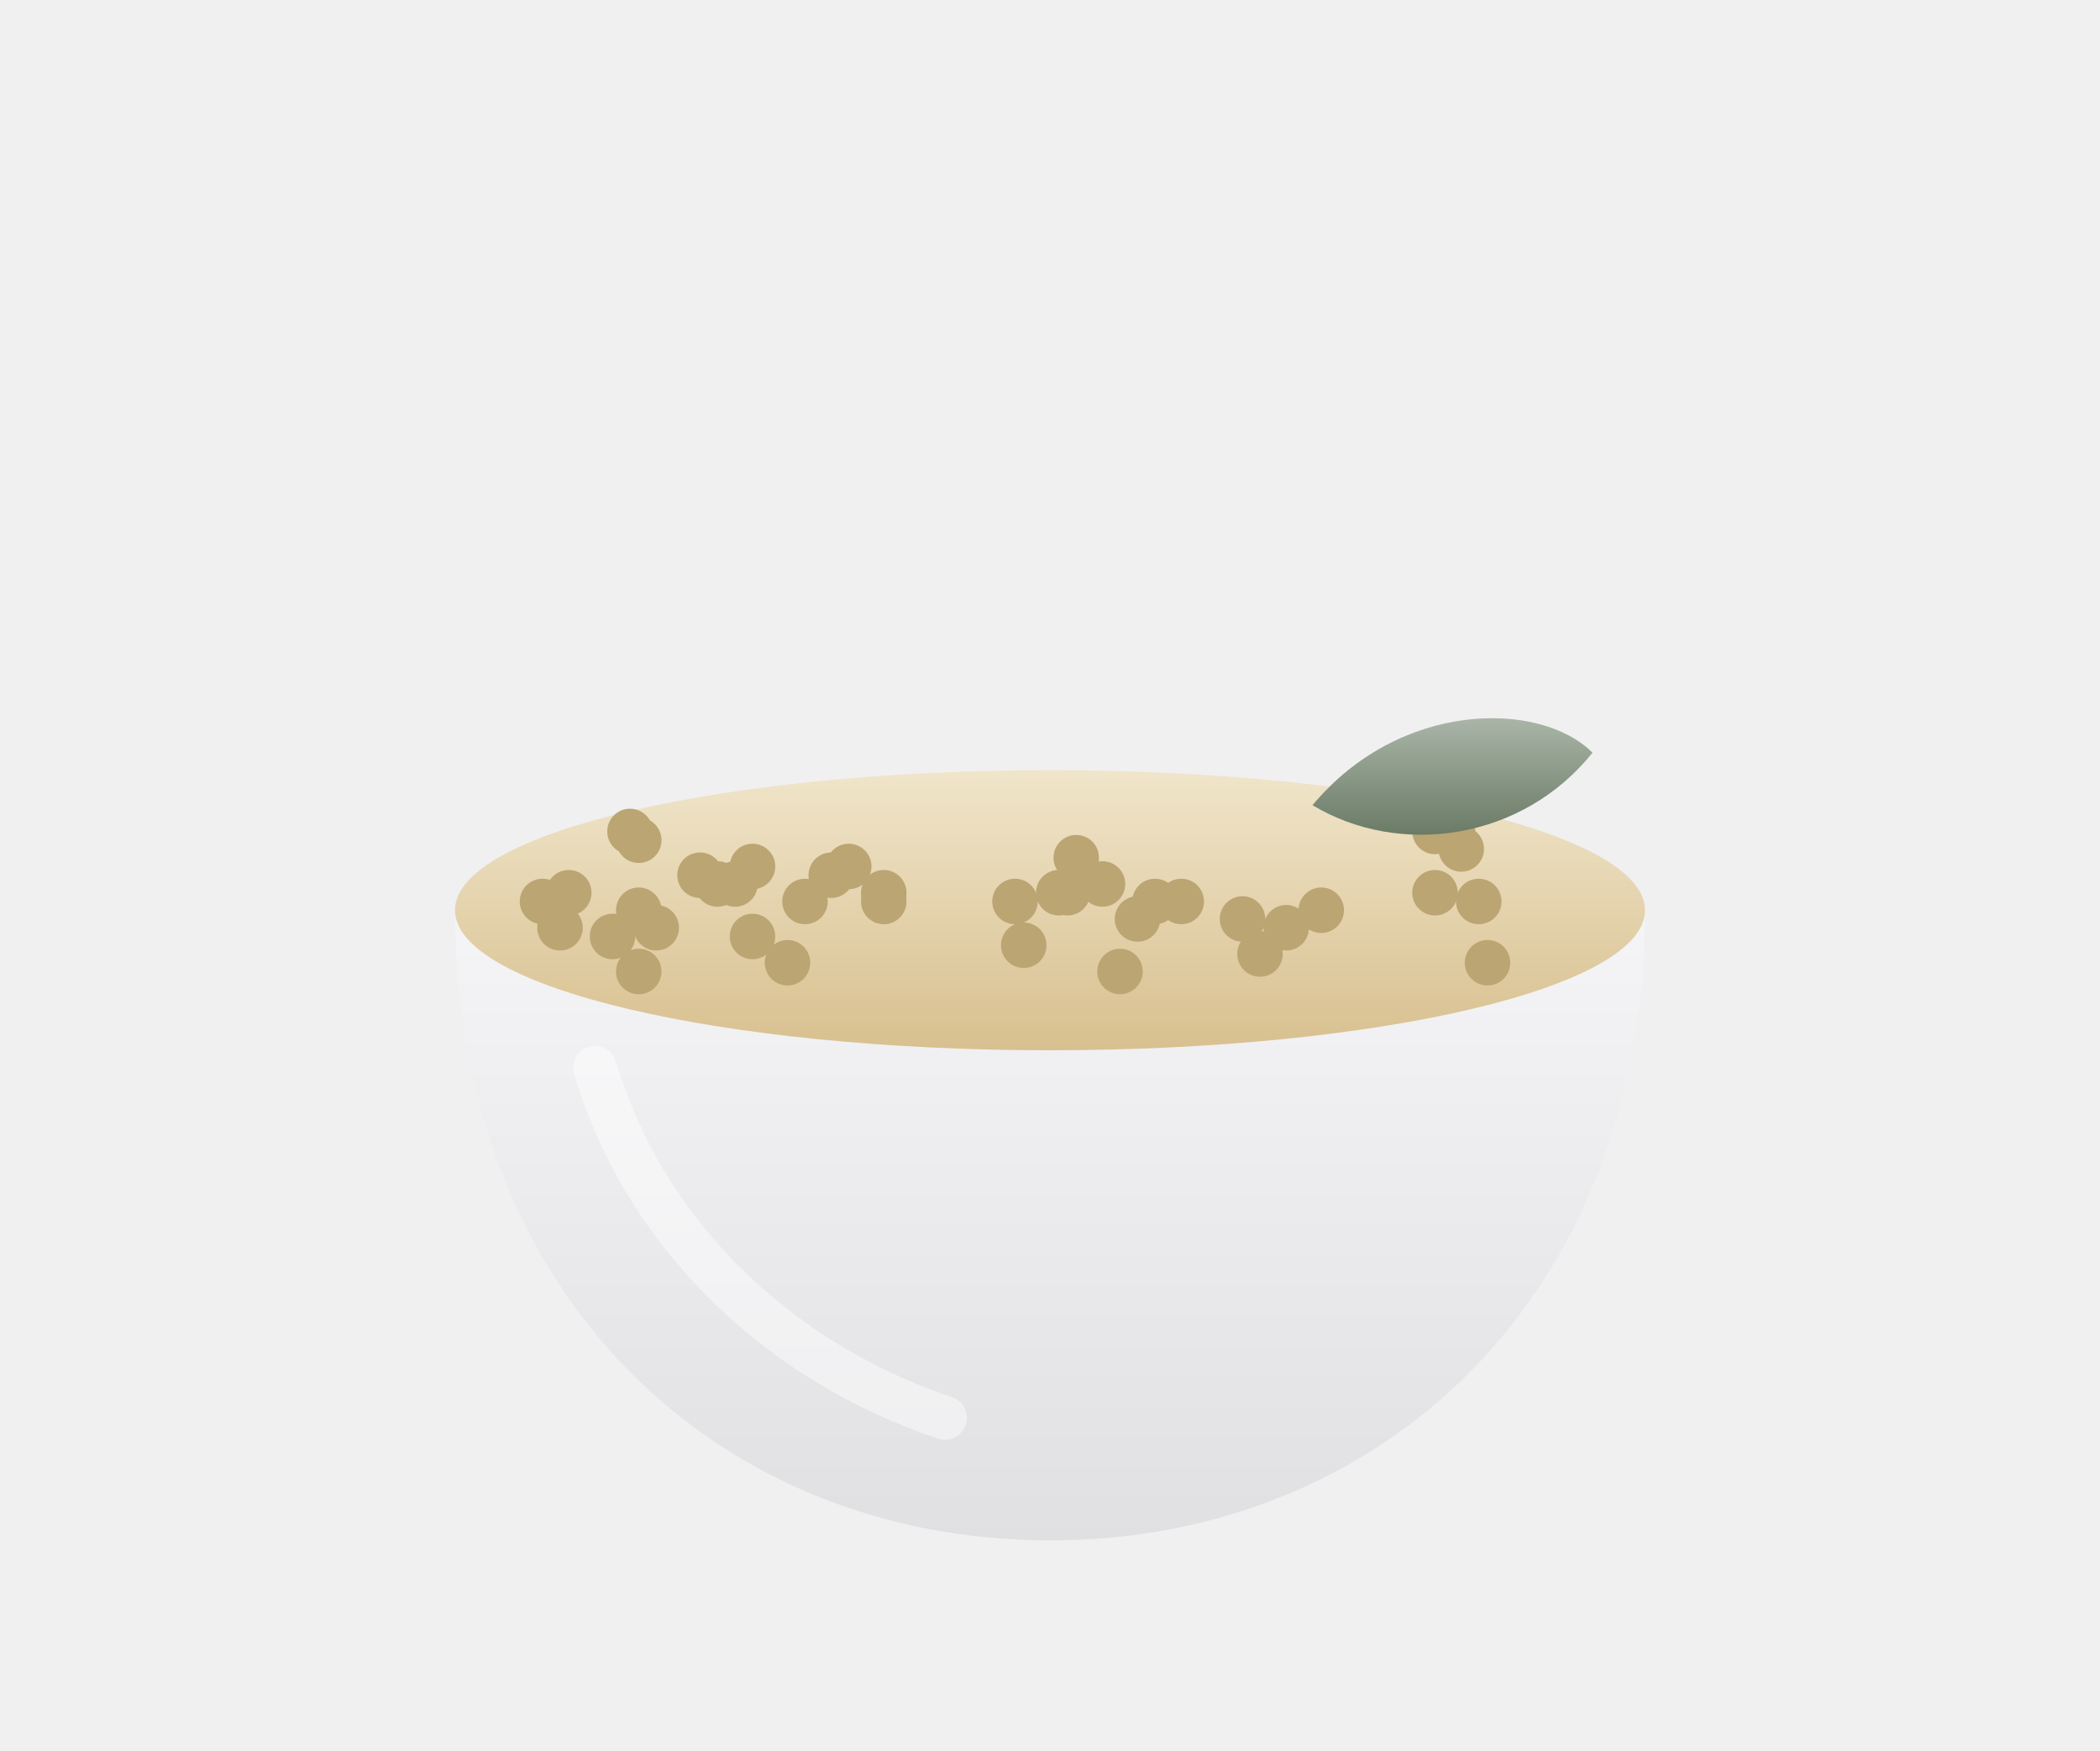
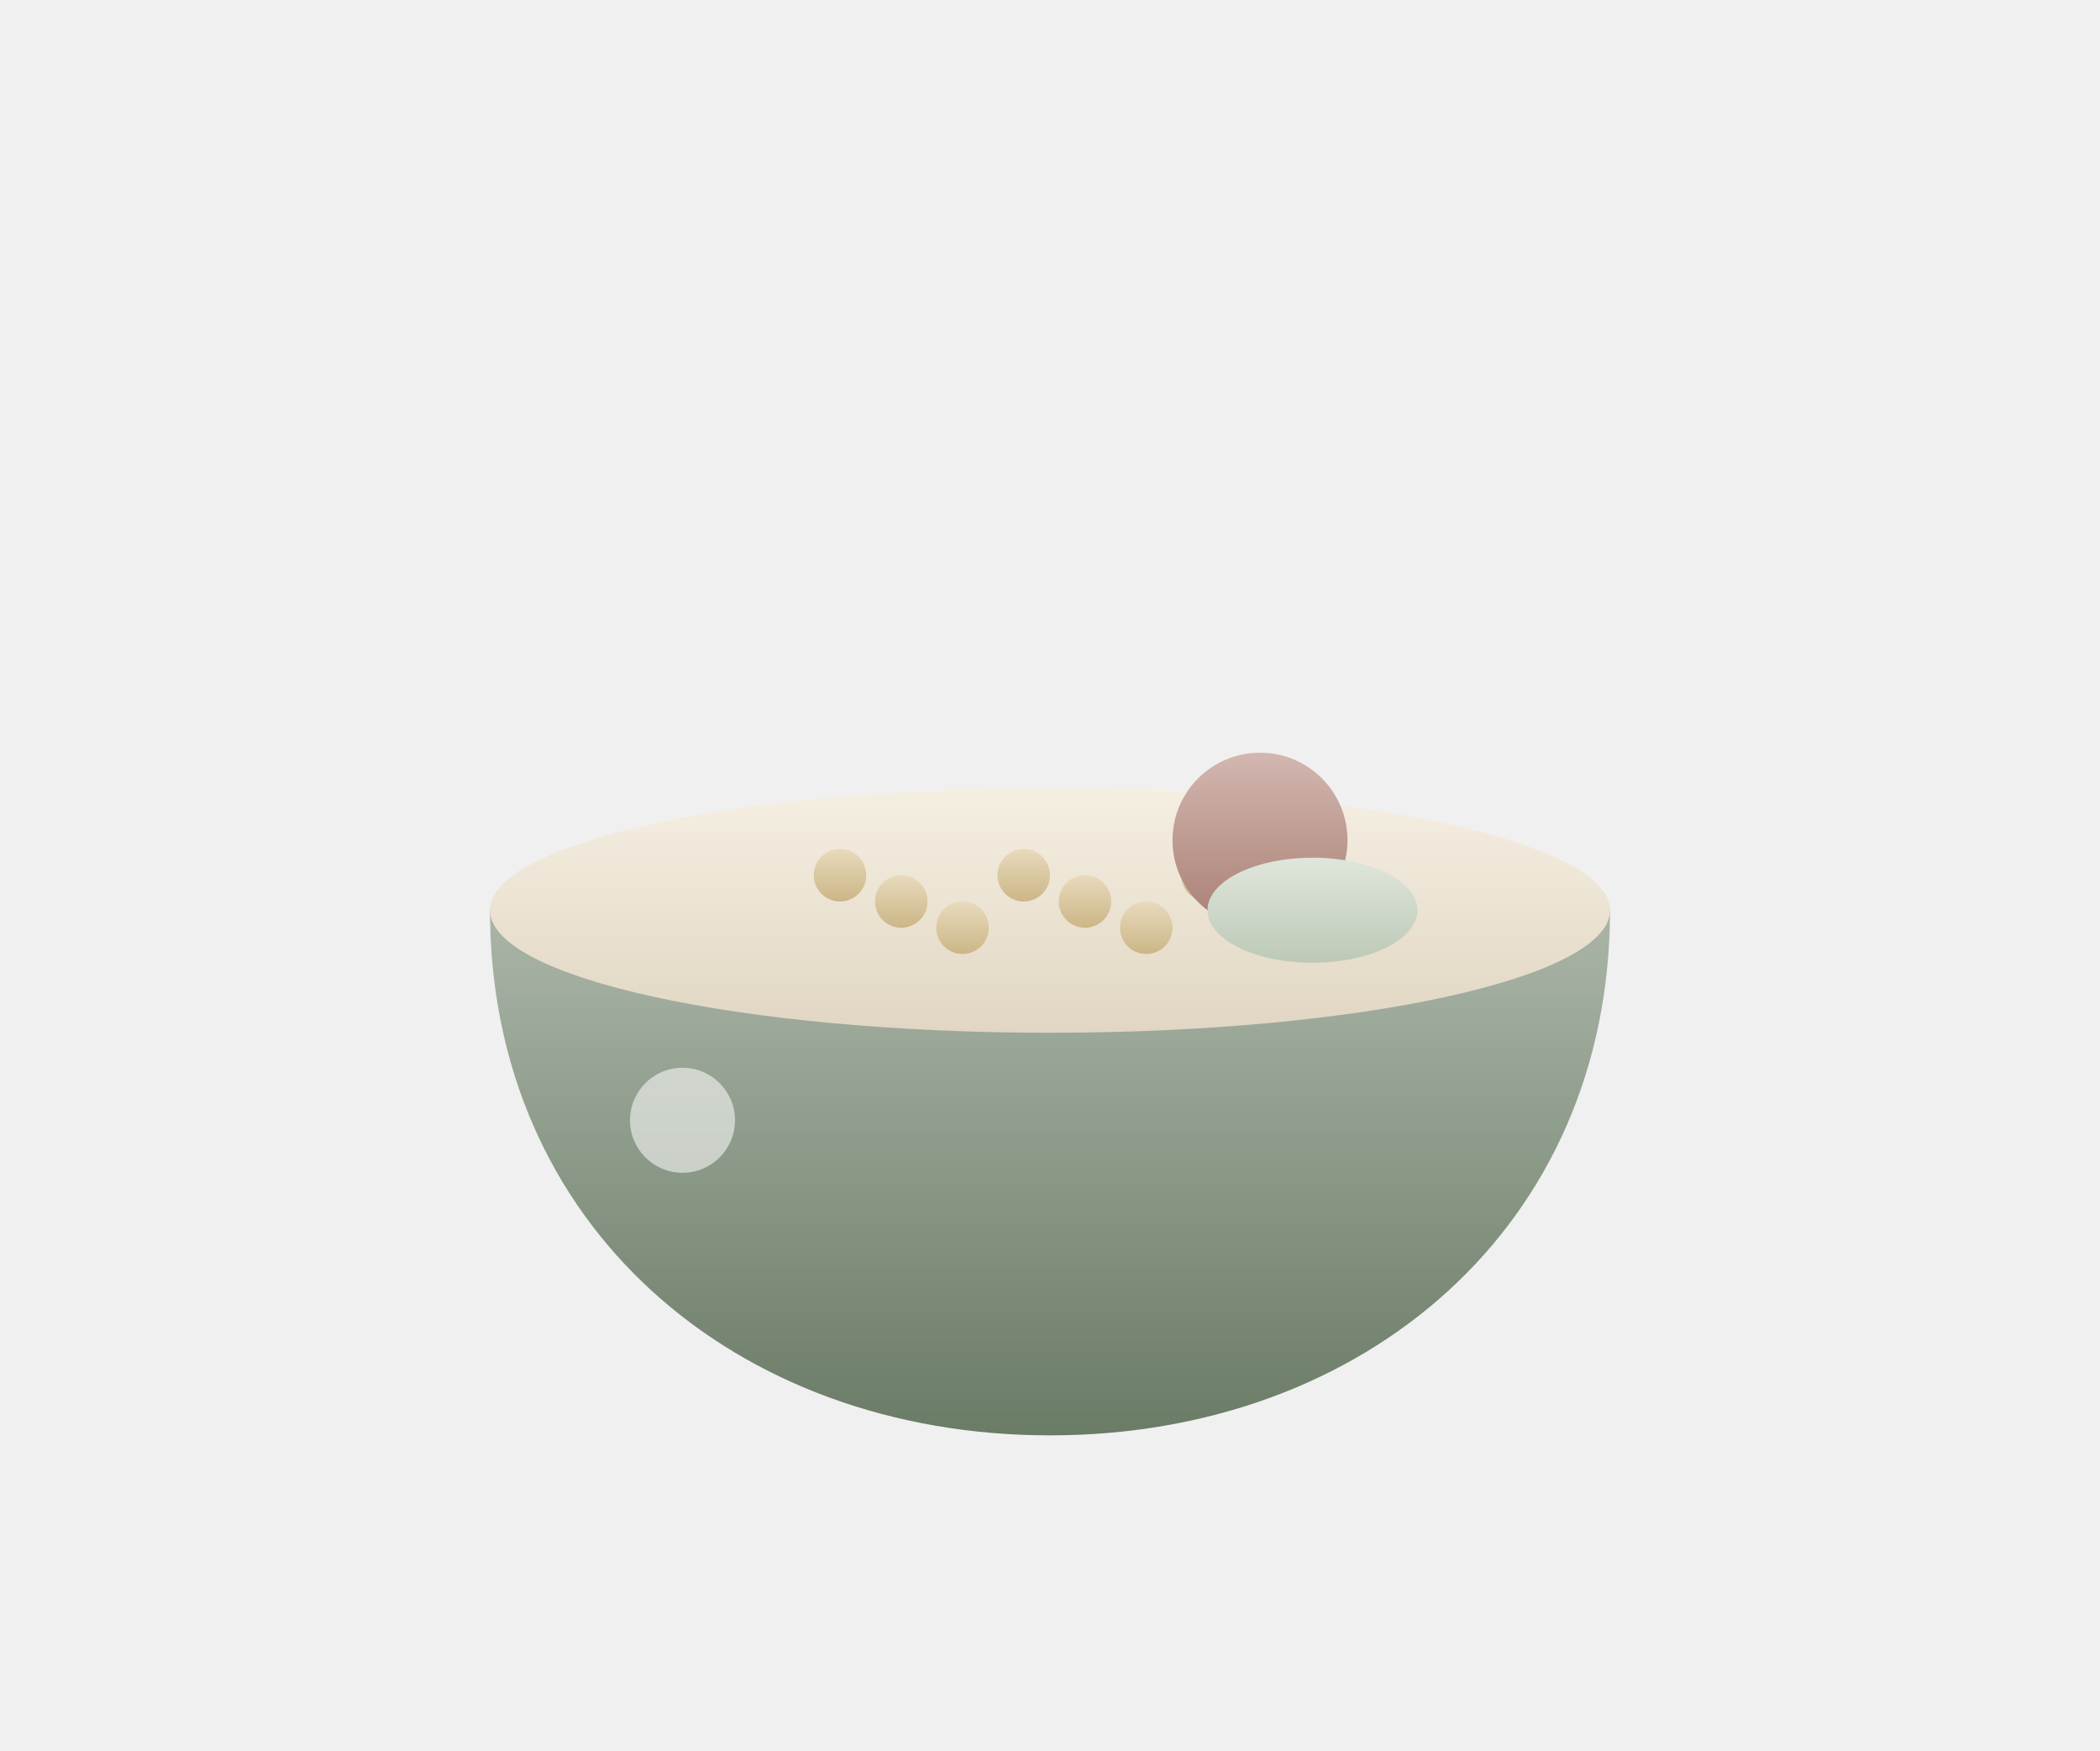
<svg xmlns="http://www.w3.org/2000/svg" viewBox="0 0 240 200" width="240" height="200">
  <defs>
-     <linearGradient id="s8foodquinoabowl1" x1="0" y1="0" x2="0" y2="1">
-       <stop offset="0" stop-color="#f5f5f7" />
-       <stop offset="1" stop-color="#e0e0e3" />
-     </linearGradient>
-     <linearGradient id="s8foodquinoabowl2" x1="0" y1="0" x2="0" y2="1">
-       <stop offset="0" stop-color="#f0e5ca" />
-       <stop offset="1" stop-color="#d8c08f" />
-     </linearGradient>
-     <linearGradient id="s8foodquinoabowl3" x1="0" y1="0" x2="0" y2="1">
+     <linearGradient id="n8foodquinoabowl1" x1="0" y1="0" x2="0" y2="1">
      <stop offset="0" stop-color="#aab5a7" />
      <stop offset="1" stop-color="#6a7b66" />
    </linearGradient>
+     <linearGradient id="n8foodquinoabowl2" x1="0" y1="0" x2="0" y2="1">
+       <stop offset="0" stop-color="#f5efe2" />
+       <stop offset="1" stop-color="#e1d6c3" />
+     </linearGradient>
+     <linearGradient id="n8foodquinoabowl3" x1="0" y1="0" x2="0" y2="1">
+       <stop offset="0" stop-color="#e8dabc" />
+       <stop offset="1" stop-color="#ccb687" />
+     </linearGradient>
+     <linearGradient id="n8foodquinoabowl4" x1="0" y1="0" x2="0" y2="1">
+       <stop offset="0" stop-color="#e8dabc" />
+       <stop offset="1" stop-color="#ccb687" />
+     </linearGradient>
+     <linearGradient id="n8foodquinoabowl5" x1="0" y1="0" x2="0" y2="1">
+       <stop offset="0" stop-color="#e8dabc" />
+       <stop offset="1" stop-color="#ccb687" />
+     </linearGradient>
+     <linearGradient id="n8foodquinoabowl6" x1="0" y1="0" x2="0" y2="1">
+       <stop offset="0" stop-color="#e8dabc" />
+       <stop offset="1" stop-color="#ccb687" />
+     </linearGradient>
+     <linearGradient id="n8foodquinoabowl7" x1="0" y1="0" x2="0" y2="1">
+       <stop offset="0" stop-color="#e8dabc" />
+       <stop offset="1" stop-color="#ccb687" />
+     </linearGradient>
+     <linearGradient id="n8foodquinoabowl8" x1="0" y1="0" x2="0" y2="1">
+       <stop offset="0" stop-color="#e8dabc" />
+       <stop offset="1" stop-color="#ccb687" />
+     </linearGradient>
+     <linearGradient id="n8foodquinoabowl9" x1="0" y1="0" x2="0" y2="1">
+       <stop offset="0" stop-color="#e8dabc" />
+       <stop offset="1" stop-color="#ccb687" />
+     </linearGradient>
+     <linearGradient id="n8foodquinoabowl10" x1="0" y1="0" x2="0" y2="1">
+       <stop offset="0" stop-color="#e8dabc" />
+       <stop offset="1" stop-color="#ccb687" />
+     </linearGradient>
+     <linearGradient id="n8foodquinoabowl11" x1="0" y1="0" x2="0" y2="1">
+       <stop offset="0" stop-color="#d2b7b0" />
+       <stop offset="1" stop-color="#a97f74" />
+     </linearGradient>
+     <linearGradient id="n8foodquinoabowl12" x1="0" y1="0" x2="0" y2="1">
+       <stop offset="0" stop-color="#dfe6db" />
+       <stop offset="1" stop-color="#bdc9b7" />
+     </linearGradient>
  </defs>
-   <path d="M52 104 H188 C188 148 158 176 120 176 C82 176 52 148 52 104Z" fill="url(#s8foodquinoabowl1)" />
-   <ellipse cx="120" cy="104" rx="68" ry="16" fill="url(#s8foodquinoabowl2)" />
-   <circle cx="92" cy="103" r="2.6" fill="#bba573" />
-   <circle cx="75" cy="106" r="2.6" fill="#bba573" />
-   <circle cx="123" cy="98" r="2.6" fill="#bba573" />
-   <circle cx="73" cy="96" r="2.6" fill="#bba573" />
-   <circle cx="64" cy="106" r="2.6" fill="#bba573" />
-   <circle cx="132" cy="103" r="2.6" fill="#bba573" />
-   <circle cx="164" cy="95" r="2.6" fill="#bba573" />
-   <circle cx="90" cy="110" r="2.6" fill="#bba573" />
-   <circle cx="130" cy="105" r="2.6" fill="#bba573" />
-   <circle cx="97" cy="99" r="2.6" fill="#bba573" />
-   <circle cx="167" cy="97" r="2.6" fill="#bba573" />
-   <circle cx="95" cy="100" r="2.6" fill="#bba573" />
-   <circle cx="65" cy="102" r="2.6" fill="#bba573" />
-   <circle cx="164" cy="102" r="2.6" fill="#bba573" />
-   <circle cx="86" cy="99" r="2.6" fill="#bba573" />
-   <circle cx="101" cy="103" r="2.6" fill="#bba573" />
-   <circle cx="142" cy="105" r="2.6" fill="#bba573" />
-   <circle cx="73" cy="104" r="2.6" fill="#bba573" />
-   <circle cx="147" cy="106" r="2.6" fill="#bba573" />
-   <circle cx="126" cy="101" r="2.6" fill="#bba573" />
-   <circle cx="84" cy="101" r="2.6" fill="#bba573" />
-   <circle cx="122" cy="102" r="2.6" fill="#bba573" />
-   <circle cx="73" cy="111" r="2.6" fill="#bba573" />
-   <circle cx="169" cy="103" r="2.6" fill="#bba573" />
-   <circle cx="62" cy="103" r="2.6" fill="#bba573" />
-   <circle cx="135" cy="103" r="2.6" fill="#bba573" />
-   <circle cx="170" cy="110" r="2.6" fill="#bba573" />
-   <circle cx="86" cy="107" r="2.6" fill="#bba573" />
-   <circle cx="116" cy="103" r="2.6" fill="#bba573" />
-   <circle cx="117" cy="108" r="2.6" fill="#bba573" />
-   <circle cx="82" cy="101" r="2.6" fill="#bba573" />
-   <circle cx="101" cy="102" r="2.6" fill="#bba573" />
-   <circle cx="166" cy="95" r="2.6" fill="#bba573" />
-   <circle cx="72" cy="95" r="2.6" fill="#bba573" />
-   <circle cx="121" cy="102" r="2.6" fill="#bba573" />
-   <circle cx="128" cy="111" r="2.6" fill="#bba573" />
-   <circle cx="144" cy="109" r="2.6" fill="#bba573" />
-   <circle cx="151" cy="104" r="2.6" fill="#bba573" />
-   <circle cx="80" cy="100" r="2.6" fill="#bba573" />
-   <circle cx="70" cy="107" r="2.6" fill="#bba573" />
-   <path d="M68 122 C74 142 90 156 108 162" stroke="#fff" stroke-width="5" fill="none" stroke-linecap="round" opacity=".45" />
-   <path d="M150 92 C160 80 176 80 182 86 C174 96 160 98 150 92Z" fill="url(#s8foodquinoabowl3)" />
+   <path d="M56 104h128c0 36-28 60-64 60s-64-24-64-60z" fill="url(#n8foodquinoabowl1)" />
+   <ellipse cx="120" cy="104" rx="64" ry="14" fill="url(#n8foodquinoabowl2)" />
+   <circle cx="96" cy="100" r="3" fill="url(#n8foodquinoabowl3)" />
+   <circle cx="103" cy="103" r="3" fill="url(#n8foodquinoabowl4)" />
+   <circle cx="110" cy="106" r="3" fill="url(#n8foodquinoabowl5)" />
+   <circle cx="117" cy="100" r="3" fill="url(#n8foodquinoabowl6)" />
+   <circle cx="124" cy="103" r="3" fill="url(#n8foodquinoabowl7)" />
+   <circle cx="131" cy="106" r="3" fill="url(#n8foodquinoabowl8)" />
+   <circle cx="138" cy="100" r="3" fill="url(#n8foodquinoabowl9)" />
+   <circle cx="145" cy="103" r="3" fill="url(#n8foodquinoabowl10)" />
+   <circle cx="144" cy="96" r="10" fill="url(#n8foodquinoabowl11)" />
+   <ellipse cx="150" cy="104" rx="12" ry="6" fill="url(#n8foodquinoabowl12)" />
+   <circle cx="78" cy="128" r="6" fill="#fff" opacity=".55" />
</svg>
